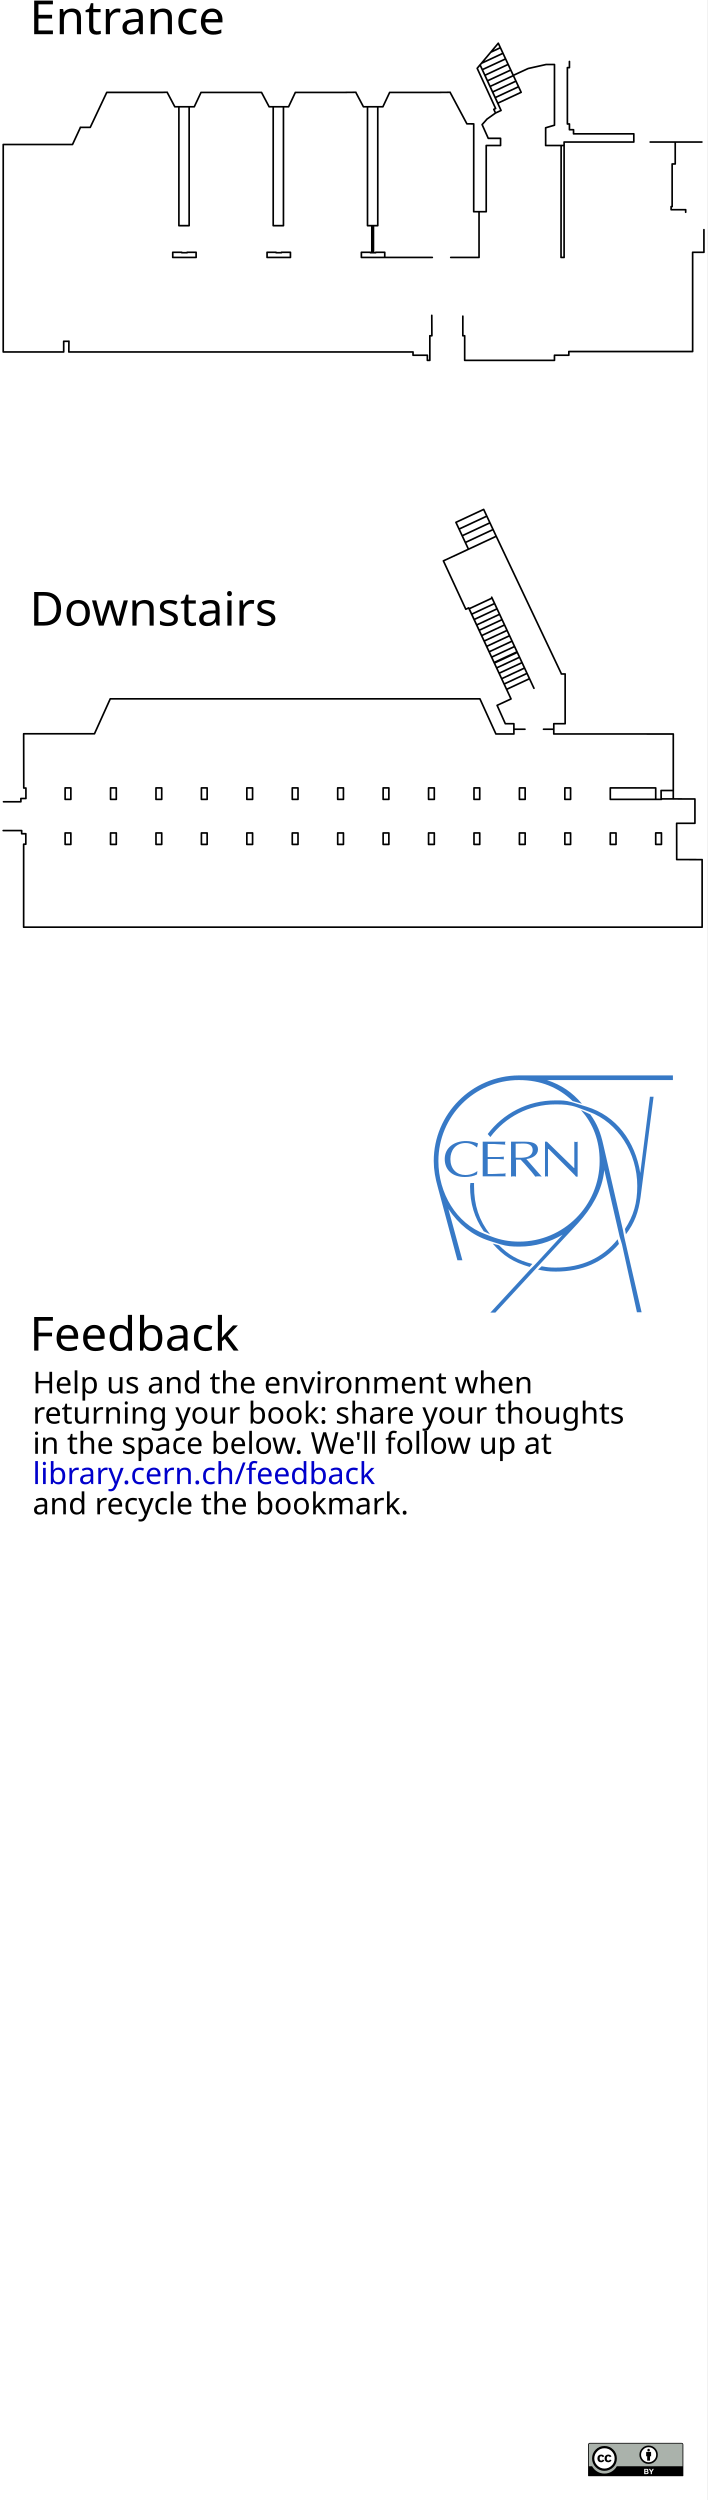
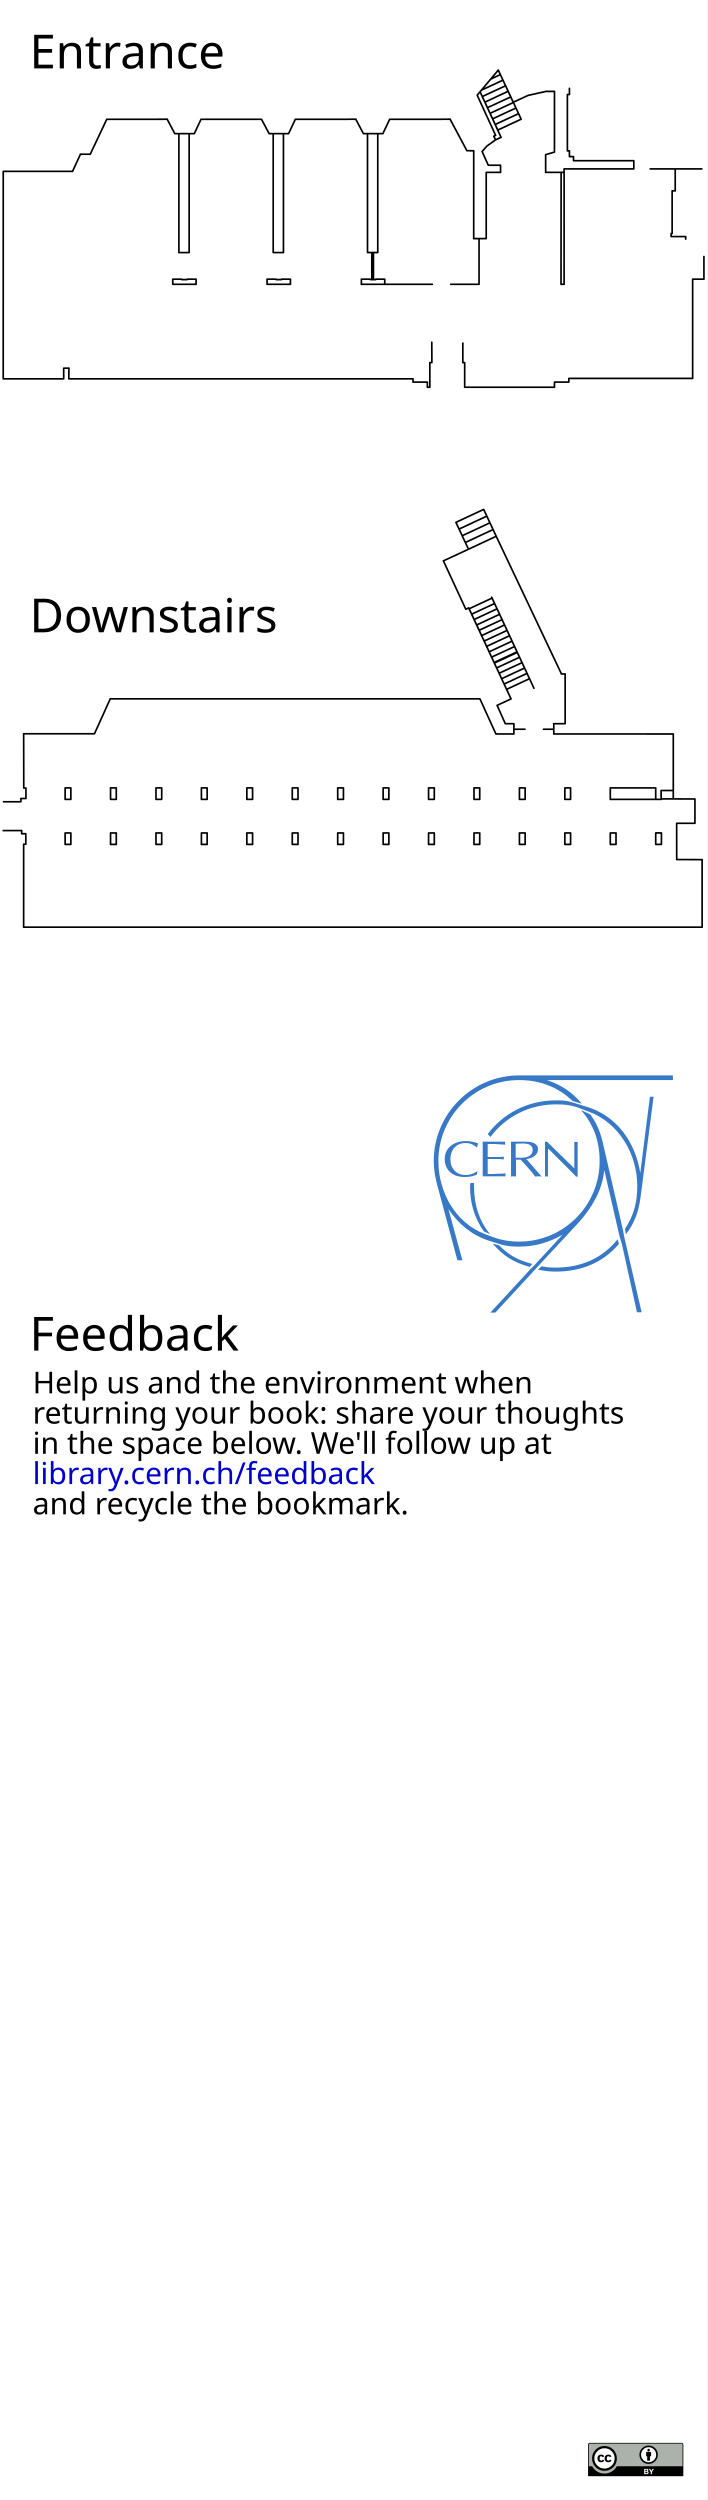
<svg xmlns="http://www.w3.org/2000/svg" width="210.472" height="744.094" id="svg2" version="1.1" style="enable-background:new">
  <defs id="defs4">
    <clipPath clipPathUnits="userSpaceOnUse" id="clipPath7362-0">
      <rect style="fill:#000000;fill-opacity:1;fill-rule:nonzero;stroke:none;display:inline;enable-background:new" id="rect7364-8" width="210.472" height="744.094" x="0" y="0" rx="79.347" ry="0" />
    </clipPath>
  </defs>
  <g id="layer5" style="display:inline" transform="translate(0,6.6406251e-6)">
    <rect style="fill:#ffffff;fill-opacity:1;fill-rule:nonzero;stroke:none;display:inline;enable-background:new" id="rect5446" width="210.472" height="744.094" x="0" y="0" />
  </g>
  <g id="layer1" transform="translate(0,-308.2677)" style="display:inline">
    <text xml:space="preserve" style="font-size:14px;font-style:normal;font-variant:normal;font-weight:normal;font-stretch:normal;text-align:start;line-height:100%;writing-mode:lr-tb;text-anchor:start;fill:#000000;fill-opacity:1;stroke:none;font-family:Verdana;-inkscape-font-specification:Verdana" x="8.813" y="710.255" id="text2825">
      <tspan id="tspan2827" x="8.813" y="710.255">Feedback</tspan>
    </text>
    <text xml:space="preserve" style="font-size:9px;font-style:normal;font-variant:normal;font-weight:normal;font-stretch:normal;text-align:start;line-height:100%;writing-mode:lr-tb;text-anchor:start;fill:#000000;fill-opacity:1;stroke:none;font-family:Verdana;-inkscape-font-specification:Verdana" x="9.723" y="722.981" id="text2829">
      <tspan x="9.723" y="722.981" id="tspan3373">Help us and the environment when</tspan>
      <tspan x="9.723" y="731.981" id="tspan3381">returning your book: share your thoughts</tspan>
      <tspan id="tspan3287" x="9.723" y="740.981">in the space below. We'll follow up at</tspan>
      <tspan x="9.723" y="749.981" id="tspan3415" style="fill:#0000cc;fill-opacity:1">library.cern.ch/feedback</tspan>
      <tspan x="9.723" y="758.981" id="tspan3417">and recycle the bookmark.</tspan>
    </text>
    <text xml:space="preserve" style="font-size:9px;font-style:normal;font-variant:normal;font-weight:normal;font-stretch:normal;text-align:start;line-height:100%;writing-mode:lr-tb;text-anchor:start;fill:#000000;fill-opacity:1;stroke:none;font-family:Verdana;-inkscape-font-specification:Verdana" x="7.235" y="767.982" id="text3399">
      <tspan id="tspan3401" x="7.235" y="767.982" />
    </text>
  </g>
  <g id="layer2" style="display:inline" transform="translate(0,6.6406251e-6)">
    <path id="path15802-0" style="fill:#3779c6;fill-opacity:1;fill-rule:nonzero;stroke:none;display:inline;enable-background:new" d="m 173.807,350.9 c -0.198,-0.297 -0.496,-0.596 -0.893,-0.991 l -7.237,-7.238 -0.199,0 0,8.229 c -0.098,-0.1 -0.297,-0.1 -0.396,-0.1 -0.198,0 -0.396,0 -0.496,0.1 l 0,-10.41 0.595,0 8.031,7.832 0.099,0 0,-7.832 c 0.198,0 0.297,0.099 0.496,0.099 0.198,0 0.297,-0.099 0.496,-0.099 l 0,10.41 -0.496,0 z m -15.07,-5.75 c 1.289,-0.199 2.181,-0.991 2.181,-2.182 0,-0.991 -0.595,-1.685 -1.884,-1.884 -0.595,-0.099 -2.479,0 -3.172,0 l 0,4.164 c 0.297,0 2.082,0.099 2.875,-0.099 z m 0,-4.66 c 2.578,0 3.767,0.793 3.767,2.281 0,1.784 -1.785,2.677 -3.469,2.875 l 3.469,3.965 0.793,0.892 0.298,0.397 c -0.298,-0.1 -0.595,-0.1 -0.893,-0.1 -0.397,0 -0.694,0 -0.991,0.1 -0.397,-0.496 -0.695,-0.892 -1.091,-1.389 l -1.983,-2.28 -1.288,-1.389 -1.388,0 0,5.057 c -0.197,-0.1 -0.495,-0.1 -0.694,-0.1 -0.297,0 -0.495,0 -0.792,0.1 l 0,-10.41 4.263,0 z m -7.833,4.56 c 0.496,0 0.992,-0.099 1.487,-0.099 0,0.099 -0.099,0.297 -0.099,0.396 0,0.1 0.099,0.299 0.099,0.397 -0.495,0 -0.991,-0.099 -1.487,-0.099 l -3.37,0 0,4.461 c 0.991,0 2.776,0 3.768,-0.099 0.495,0 1.089,0 1.585,-0.1 0,0.198 -0.099,0.297 -0.099,0.496 0,0.099 0.099,0.297 0.099,0.396 l -6.84,0 0,-10.31 6.741,0 c 0,0.198 -0.099,0.297 -0.099,0.496 0,0.099 0.099,0.297 0.099,0.396 -0.495,0 -0.991,-0.099 -1.486,-0.099 l -1.686,-0.099 -2.082,0 0,3.866 3.37,0 0,3.3e-4 z m -10.211,5.949 c -3.669,0 -5.949,-2.081 -5.949,-5.353 0,-3.371 2.776,-5.354 6.345,-5.354 1.189,0 2.478,0.297 3.57,0.695 -0.1,0.396 -0.2,0.793 -0.298,1.189 l -0.1,0 c -0.297,-0.297 -1.488,-1.289 -3.272,-1.289 -3.073,0 -4.561,2.281 -4.561,4.76 0,2.974 1.884,4.759 4.462,4.759 1.883,0 3.272,-0.893 3.569,-1.19 l -0.098,0.991 c -0.991,0.595 -2.38,0.793 -3.668,0.793 z m 2.776,2.677 c 0,-0.299 0,-0.596 0,-0.893 l -1.09,0 c 0,0.297 -0.1,0.594 -0.1,0.893 0,5.254 1.289,9.418 4.066,13.482 l 1.883,0.894 c -3.271,-4.165 -4.759,-8.627 -4.759,-14.376 z m 24.29,-25.481 c -8.427,0 -15.665,3.966 -20.224,10.014 l 0.793,0.893 c 4.461,-5.949 11.5,-9.716 19.431,-9.716 2.479,0 4.164,0.099 6.444,0.892 l 3.47,1.289 c 8.625,3.172 14.375,12.292 14.375,22.109 0,5.055 -1.09,8.824 -3.668,12.789 l 0.297,1.587 c 2.577,-3.373 3.767,-6.643 4.363,-11.106 l 3.866,-29.841 -1.091,0 -2.875,22.703 c -1.487,-9.42 -7.138,-17.053 -15.961,-19.729 l -4.561,-1.388 c -1.785,-0.497 -2.677,-0.497 -4.66,-0.497 z m -10.906,-6.048 c -13.285,0 -23.993,10.807 -23.993,24.092 0,9.617 5.354,18.539 13.781,21.712 l 2.082,0.793 c 2.579,0.992 5.254,1.488 8.13,1.488 13.286,0 23.993,-10.708 23.993,-23.993 0,-6.047 -1.884,-11.006 -5.552,-15.17 l 2.776,1.289 c 2.082,2.875 3.074,5.453 3.867,9.022 l 5.849,25.382 0.397,2.081 5.156,22.407 -1.389,0 -4.461,-20.226 -0.694,-2.28 -4.561,-19.828 c -0.595,6.247 -3.867,11.501 -7.832,15.863 l -11.798,12.689 -0.892,0.993 -11.898,12.888 -1.486,0 11.798,-12.789 1.389,-1.388 8.328,-9.022 c -3.867,2.281 -8.229,3.569 -12.889,3.569 -2.181,0 -3.668,-0.099 -5.65,-0.694 l -3.174,-0.991 c -5.354,-1.686 -9.319,-5.056 -12.294,-9.517 l 4.165,15.268 -1.487,0 -5.85,-21.811 c -0.693,-2.479 -1.189,-5.057 -1.189,-7.733 0,-13.979 11.302,-25.381 25.281,-25.48 l 0.099,0 c 0,0 0,0 0.1,0 l 45.704,0 0,1.388 -37.477,0 c 4.362,1.487 7.436,3.569 10.411,7.039 l -2.777,-0.793 c -4.263,-4.064 -9.518,-6.246 -15.962,-6.246 z m 10.906,57.006 c 7.833,0 14.178,-2.775 18.837,-8.228 l -0.397,-1.388 c -4.462,5.552 -10.707,8.427 -18.441,8.427 -1.784,0 -2.578,-0.099 -4.163,-0.398 l -1.092,0.992 c 1.983,0.396 3.173,0.594 5.255,0.594 z m -7.732,-1.387 0.793,-0.892 c -4.263,-1.09 -6.94,-2.578 -9.915,-5.552 l -1.883,-0.495 c 3.172,3.668 6.147,5.552 11.005,6.94" clip-path="url(#clipPath7362-0)" transform="translate(-2.375568,-0.6785696)" />
  </g>
  <g id="layer4" transform="translate(0,6.6406251e-6)">
-     <path id="path162122" style="fill:none;stroke:#000000;stroke-width:0.5;stroke-linecap:round;stroke-linejoin:round;stroke-miterlimit:4;stroke-opacity:1;stroke-dasharray:none" d="m 209.514,68.356 3e-4,6.739 m -81.001,18.765 0.031,6.071 -0.61,9.8e-5 0,7.322 m 24.834,-84.813 1.647,-0.763 2.776,-1.282 5.309,-1.19 2.533,0 -0.003,18.064 -2.622,0.76 m -19.525,-18.732 5.278,11.41 M 0.961,43.003 0.958,104.752 M 142.883,19.298 l -0.854,1.037 m 24.956,56.288 0.915,0 m -22.942,-41.186 2.532,-1.8 m -36.335,41.583 0,-8.054 m -0.488,8.054 0,-8.054 m 90.304,-24.895 0,6.529 -0.917,-1.73e-4 m 8.849,-6.529 -7.932,0 m -0.917,19.22 0,-12.691 M 20.484,104.752 l 102.447,0 0,0.979 M 0.958,104.752 18.958,104.754 m 95.552,-28.619 0,0.488 m 91.645,-1.526 3.359,-0.004 m -3.359,0.125 0,-0.122 m 0,29.532 0,-29.41 m -24.649,29.41 24.649,0 m -36.852,0 12.203,0 m -12.203,1.102 0,-1.102 M 23.901,37.907 l 2.959,0 m 25.169,-6.132 -2.258,-4.271 m 0.031,-0.031 -3.173,0.031 m -19.769,10.403 4.912,-10.403 m 16.84,0 -16.84,0 m 102.204,0.001 4.988,9.351 2.032,0.015 m -6.989,-9.397 -3.173,0.031 m -16.871,4.271 2.014,-4.271 m 15.437,0 -15.437,0 m 28.739,35.511 -3.722,0 m 1.586,13.607 0,-13.607 m 0,13.607 -8.421,-2.43e-4 m 6.838,-39.752 -0.003,26.145 m 3.722,-19.708 0,19.708 m -34.474,12.081 -2.685,0 m 4.271,0.122 -1.586,0 m 4.271,-0.122 -2.684,0 m 0,0.122 0,-0.122 m -1.586,0.122 0,-0.122 m -2.685,1.526 0,-1.526 m 6.956,1.526 0,-1.526 m 0,1.526 -6.956,0 m 4.881,-9.458 -3.051,0 M 108.165,31.776 105.907,27.505 m 0.03,-0.031 -3.173,0.031 m 11.196,4.271 -5.796,0 m 1.22,0 0,35.39 m 3.051,-35.39 0,35.39 m -30.264,7.932 -2.684,0 m 4.271,0.122 -1.586,0 m 4.271,-0.122 -2.685,0 m 0,0.122 0,-0.122 m -1.586,0.122 0,-0.122 m -2.684,1.526 0,-1.526 m 6.956,1.526 0,-1.526 m 0,1.526 -6.956,0 m 4.881,-9.458 -3.05,0 M 80.097,31.776 77.839,27.505 m 8.054,4.271 2.014,-4.271 m -10.068,0 -3.143,0 m 28.647,0 -15.437,0 m -2.014,4.271 -5.797,0 m 1.22,0 0,35.39 m 3.05,-35.39 0,35.39 m -30.264,7.932 -2.685,0 m 4.271,0.122 -1.586,0 m 4.271,-0.122 -2.685,0 m 0,0.122 0,-0.122 m -1.586,0.122 0,-0.122 m -2.685,1.526 0,-1.526 m 6.956,1.526 0,-1.526 m 0,1.526 -6.956,0 m 4.881,-9.458 -3.051,0 m -1.22,-35.39 -2.258,-4.271 m 8.054,4.271 2.014,-4.271 m 16.84,0 -16.84,0 m -2.014,4.271 -5.796,0 m 1.22,0 0,35.39 m 3.051,-35.39 0,35.39 m 111.6,-23.857 -0.915,0 m 0.031,-0.031 -0.031,33.346 m 0.915,-33.315 0,33.315 m 31.852,-14.217 0,-0.915 m -46.984,-39.051 -4.454,-9.579 m 14.095,25.169 0,3.143 m 7.078,-22.881 0,1.831 -0.61,-5e-6 0,16.779 0.61,0 0.001,1.709 M 18.958,101.579 l 1.526,0 m 0.031,-0.03 -0.031,3.206 m -1.526,-3.176 0,3.176 m 123.01,2.499 23.064,0 m -26.725,0 3.661,0 m 5.003,-74.715 0.549,-0.244 m -0.031,1.343 1.648,-0.763 m -7.107,-12.539 5.49,11.96 m -4.637,-12.996 6.254,13.576 m -2.166,-0.335 0.518,1.098 m 46.037,8.634 7.444,0 m -33.071,0 20.746,0 m 0,-2.441 -17.939,0 m 17.939,2.441 0,-2.441 m -20.746,2.441 0,1.037 m -5.492,0 5.492,0 m 2.807,-4.698 -1.219,0 m 1.219,0 0,1.22 m -8.298,1.342 0,2.136 m -18.915,-6.224 1.831,4.088 m -0.366,-5.735 -1.465,1.647 m 1.22,6.224 4.271,0 m 0,-2.136 -3.661,0 m 3.661,0 0,2.136 m 15.315,63.945 0.732,0 m 0,-1.525 4.271,0.002 m -40.637,-29.107 -14.156,-4.31e-4 m 50.522,30.63 0,-1.525 m -37.83,1.525 0.732,0 m -5.003,-1.523 4.271,-0.002 m 0,1.525 0,-1.525 M 0.961,43.004 l 20.621,0 m 0,0 2.38,-5.126 m 124.35,-25.016 -6.282,7.473 m 13.087,7.139 -6.805,-14.612 m 6.805,14.612 -6.956,3.234 m 6.163,-4.881 -6.956,3.234 m 6.193,-4.912 -6.956,3.234 m 6.193,-4.881 -6.956,3.234 m 6.163,-4.881 -6.926,3.203 m 6.163,-4.881 -6.926,3.234 m 6.163,-4.881 -6.925,3.203 m 6.163,-4.881 -6.437,2.99 m 5.644,-4.637 -2.868,1.342 m 58.028,47.623 0,-0.762 -4.332,0 m -61.995,31.698 -0.001,5.827 0.55,2.94e-4 0,7.322" />
-     <text xml:space="preserve" style="font-size:14px;font-style:normal;font-variant:normal;font-weight:normal;font-stretch:normal;text-align:start;line-height:150%;writing-mode:lr-tb;text-anchor:start;fill:#000000;fill-opacity:1;stroke:none;font-family:Verdana;-inkscape-font-specification:Verdana" x="8.813" y="10.179" id="text3962">
-       <tspan id="tspan3964" x="8.813" y="10.179">Entrance</tspan>
+     <path id="path162122" style="fill:none;stroke:#000000;stroke-width:0.5;stroke-linecap:round;stroke-linejoin:round;stroke-miterlimit:4;stroke-opacity:1;stroke-dasharray:none" d="m 209.514,76.356 3e-4,6.739 m -81.001,18.765 0.031,6.071 -0.61,1e-4 0,7.322 m 24.834,-84.813 1.647,-0.763 2.776,-1.282 5.309,-1.19 2.533,0 -0.003,18.064 -2.622,0.76 m -19.525,-18.732 5.278,11.41 M 0.961,51.003 0.958,112.752 M 142.883,27.298 l -0.854,1.037 m 24.956,56.288 0.915,0 m -22.942,-41.186 2.532,-1.8 m -36.335,41.583 0,-8.054 m -0.488,8.054 0,-8.054 m 90.304,-24.895 0,6.529 -0.917,-1.73e-4 m 8.849,-6.529 -7.932,0 m -0.917,19.22 0,-12.691 M 20.484,112.752 l 102.447,0 0,0.979 M 0.958,112.752 18.958,112.754 m 95.552,-28.619 0,0.488 m 91.645,-1.526 3.359,-0.004 m -3.359,0.125 0,-0.122 m 0,29.532 0,-29.41 m -24.649,29.41 24.649,0 m -36.852,0 12.203,0 m -12.203,1.102 0,-1.102 M 23.901,45.907 l 2.959,0 m 25.169,-6.132 -2.258,-4.271 m 0.031,-0.031 -3.173,0.031 m -19.769,10.403 4.912,-10.403 m 16.84,0 -16.84,0 m 102.204,0.001 4.988,9.351 2.032,0.015 m -6.989,-9.397 -3.173,0.031 m -16.871,4.271 2.014,-4.271 m 15.437,0 -15.437,0 m 28.739,35.511 -3.722,0 m 1.586,13.607 0,-13.607 m 0,13.607 -8.421,-2.43e-4 m 6.838,-39.752 -0.003,26.145 m 3.722,-19.708 0,19.708 m -34.474,12.081 -2.685,0 m 4.271,0.122 -1.586,0 m 4.271,-0.122 -2.684,0 m 0,0.122 0,-0.122 m -1.586,0.122 0,-0.122 m -2.685,1.526 0,-1.526 m 6.956,1.526 0,-1.526 m 0,1.526 -6.956,0 m 4.881,-9.458 -3.051,0 M 108.165,39.776 105.907,35.505 m 0.03,-0.031 -3.173,0.031 m 11.196,4.271 -5.796,0 m 1.22,0 0,35.39 m 3.051,-35.39 0,35.39 m -30.264,7.932 -2.684,0 m 4.271,0.122 -1.586,0 m 4.271,-0.122 -2.685,0 m 0,0.122 0,-0.122 m -1.586,0.122 0,-0.122 m -2.684,1.526 0,-1.526 m 6.956,1.526 0,-1.526 m 0,1.526 -6.956,0 m 4.881,-9.458 -3.05,0 M 80.097,39.776 77.839,35.505 m 8.054,4.271 2.014,-4.271 m -10.068,0 -3.143,0 m 28.647,0 -15.437,0 m -2.014,4.271 -5.797,0 m 1.22,0 0,35.39 m 3.05,-35.39 0,35.39 m -30.264,7.932 -2.685,0 m 4.271,0.122 -1.586,0 m 4.271,-0.122 -2.685,0 m 0,0.122 0,-0.122 m -1.586,0.122 0,-0.122 m -2.685,1.526 0,-1.526 m 6.956,1.526 0,-1.526 m 0,1.526 -6.956,0 m 4.881,-9.458 -3.051,0 m -1.22,-35.39 -2.258,-4.271 m 8.054,4.271 2.014,-4.271 m 16.84,0 -16.84,0 m -2.014,4.271 -5.796,0 m 1.22,0 0,35.39 m 3.051,-35.39 0,35.39 m 111.6,-23.857 -0.915,0 m 0.031,-0.031 -0.031,33.346 m 0.915,-33.315 0,33.315 m 31.852,-14.217 0,-0.915 m -46.984,-39.051 -4.454,-9.579 m 14.095,25.169 0,3.143 m 7.078,-22.881 0,1.831 -0.61,-5e-6 0,16.779 0.61,0 0.001,1.709 M 18.958,109.579 l 1.526,0 m 0.031,-0.03 -0.031,3.206 m -1.526,-3.176 0,3.176 m 123.01,2.499 23.064,0 m -26.725,0 3.661,0 m 5.003,-74.715 0.549,-0.244 m -0.031,1.343 1.648,-0.763 m -7.107,-12.539 5.49,11.96 m -4.637,-12.996 6.254,13.576 m -2.166,-0.335 0.518,1.098 m 46.037,8.634 7.444,0 m -33.071,0 20.746,0 m 0,-2.441 -17.939,0 m 17.939,2.441 0,-2.441 m -20.746,2.441 0,1.037 m -5.492,0 5.492,0 m 2.807,-4.698 -1.219,0 m 1.219,0 0,1.22 m -8.298,1.342 0,2.136 m -18.915,-6.224 1.831,4.088 m -0.366,-5.735 -1.465,1.647 m 1.22,6.224 4.271,0 m 0,-2.136 -3.661,0 m 3.661,0 0,2.136 m 15.315,63.945 0.732,0 m 0,-1.525 4.271,0.002 m -40.637,-29.107 -14.156,-4.31e-4 m 50.522,30.63 0,-1.525 m -37.83,1.525 0.732,0 m -5.003,-1.523 4.271,-0.002 m 0,1.525 0,-1.525 M 0.961,51.004 l 20.621,0 m 0,0 2.38,-5.126 m 124.35,-25.016 -6.282,7.473 m 13.087,7.139 -6.805,-14.612 m 6.805,14.612 -6.956,3.234 m 6.163,-4.881 -6.956,3.234 m 6.193,-4.912 -6.956,3.234 m 6.193,-4.881 -6.956,3.234 m 6.163,-4.881 -6.926,3.203 m 6.163,-4.881 -6.926,3.234 m 6.163,-4.881 -6.925,3.203 m 6.163,-4.881 -6.437,2.99 m 5.644,-4.637 -2.868,1.342 m 58.028,47.623 0,-0.762 -4.332,0 m -61.995,31.698 -0.001,5.827 0.55,3e-4 0,7.322" />
+     <text xml:space="preserve" style="font-size:13.999px;font-style:normal;font-variant:normal;font-weight:normal;font-stretch:normal;text-align:start;line-height:150%;writing-mode:lr-tb;text-anchor:start;fill:#000000;fill-opacity:1;stroke:none;font-family:Verdana;-inkscape-font-specification:Verdana" x="8.812" y="20.359" id="text3962" transform="scale(1.000079,0.9999207)">
+       <tspan id="tspan3964" x="8.812" y="20.359">Entrance</tspan>
    </text>
    <g id="g3918" transform="matrix(1.574311,0,0,1.574311,-99.9447,-77.4364)">
      <path id="path222152" style="fill:none;stroke:#000000;stroke-width:0.317;stroke-linecap:round;stroke-linejoin:round;stroke-miterlimit:4;stroke-opacity:1;stroke-dasharray:none" d="m 188.482,200.222 6.385,0.02 0,4.593 -3.455,0 0.01,6.862 4.808,0.009 m -128.272,-23.787 0.02,10.251 0.408,0 0,1.979 -0.952,0 0,0.616 -3.285,3e-5 m 114.717,-0.448 8.588,-8e-5 m -8.588,-2.166 8.588,-8e-5 m -28.435,-12.138 -1.551,-3.471 m 2.633,-1.214 -8.01,-17.215 -0.541,0.261 -4.238,-9.149 4.742,-2.203 m 12.379,26.289 -7.991,-17.215 m 13.892,14.509 -0.728,-0.002 m -6.012,0.897 -4.332,2.017 m 3.865,-3.025 -4.332,2.017 m 3.865,-3.025 -4.332,2.016 m 3.865,-3.043 -4.351,2.016 m 3.865,-3.025 -4.332,2.017 m 3.865,-3.043 -4.332,2.016 m 3.865,-3.025 -4.351,2.016 m 3.865,-3.025 -4.332,2.017 m 3.865,-3.044 -4.332,2.017 m 3.865,-3.025 -4.332,2.017 m 3.846,-3.043 -4.332,2.016 m 3.865,-3.025 -4.332,2.017 m 3.865,-3.025 -4.332,2.017 m 3.846,-3.044 -4.332,2.017 m 3.865,-3.025 -4.332,2.016 m 3.865,-3.043 -4.332,2.017 m 5.284,18.261 2.633,-1.214 m -8.047,-28.306 5.247,-2.446 m -7.618,-2.633 5.247,-2.446 m -3.473,6.255 5.247,-2.446 m -5.844,1.176 5.247,-2.446 m -5.826,1.176 5.247,-2.446 m -5.844,1.177 2.371,5.078 m 2.876,-7.525 2.371,5.079 m 0,0 12.323,26.009 m -6.031,0.915 -7.077,-15.236 m -4.332,2.017 7.076,15.236 m -2.315,-4.967 4.332,-2.016 m -4.033,15.422 -3.026,-6.649 -69.885,0 -2.988,6.611 m 0,0 -13.387,4.6e-4 m 122.819,10.717 0,-0.373 m 0,-1e-5 0,-10.305 m 5e-5,10.68 -2.305,-7.4e-4 0.009,1.585 m 2.295,-1.584 0,1.604 m -30.134,-14.228 -1.624,-0.001 m 1.624,1.943 -3.398,0 m 3.398,0 0,-1.942 m 7.543,1.942 0,-1.942 0,0 2.147,-5e-4 1e-5,0 0,-3.286 6e-4,-3.108 -5.9e-4,-3.015 m 20.444,11.353 -22.591,-0.002 m 0,-0.896 -1.942,0 m -3.51,-1.2e-4 -2.091,1.2e-4 m -96.55,19.157 3.492,-3.6e-4 -3.67e-4,0.599 0.784,-0.001 m 0,1.979 -0.411,0 m 0.411,0 0,-1.979 m -0.411,17.665 0,-15.686 m 7.842,-10.643 0,2.166 m 1.083,-2.166 0,2.166 m 0,-2.166 -1.083,0 m 1.083,10.68 -1.083,0 m 1.083,-8.514 -1.083,0 m 1.083,6.348 -1.083,0 m 0,2.166 0,-2.166 m 1.083,2.166 0,-2.166 m 7.506,-8.514 0,2.166 m 1.083,-2.166 0,2.166 m 0,-2.166 -1.083,0 m 1.083,10.68 -1.083,0 m 1.083,-8.514 -1.083,0 m 1.083,6.348 -1.083,0 m 0,2.166 0,-2.166 m 1.083,2.166 0,-2.166 m 7.506,-8.514 0,2.166 m 1.083,-2.166 0,2.166 m 0,-2.166 -1.083,0 m 1.083,10.68 -1.083,0 m 1.083,-8.514 -1.083,0 m 1.083,6.348 -1.083,0 m 0,2.166 0,-2.166 m 1.083,2.166 0,-2.166 m 7.506,-8.514 0,2.166 m 1.083,-2.166 0,2.166 m 0,-2.166 -1.083,0 m 1.083,10.68 -1.083,0 m 1.083,-8.514 -1.083,0 m 1.083,6.348 -1.083,0 m 0,2.166 0,-2.166 m 1.083,2.166 0,-2.166 m 7.506,-8.514 0,2.166 m 1.083,-2.166 0,2.166 m 0,-2.166 -1.083,0 m 1.083,10.68 -1.083,0 m 1.083,-8.514 -1.083,0 m 1.083,6.348 -1.083,0 m 0,2.166 0,-2.166 m 1.083,2.166 0,-2.166 m 7.506,-8.514 0,2.166 m 1.083,-2.166 0,2.166 m 0,-2.166 -1.083,0 m 1.083,10.68 -1.083,0 m 1.083,-8.514 -1.083,0 m 1.083,6.348 -1.083,0 m 0,2.166 0,-2.166 m 1.083,2.166 0,-2.166 m 7.506,-8.514 0,2.166 m 1.083,-2.166 0,2.166 m 0,-2.166 -1.083,0 m 1.083,10.68 -1.083,0 m 1.083,-8.514 -1.083,0 m 1.083,6.348 -1.083,0 m 0,2.166 0,-2.166 m 1.083,2.166 0,-2.166 m 7.506,-8.514 0,2.166 m 1.083,-2.166 0,2.166 m 0,-2.166 -1.083,0 m 1.083,10.68 -1.083,0 m 1.083,-8.514 -1.083,0 m 1.083,6.348 -1.083,0 m 0,2.166 0,-2.166 m 1.083,2.166 0,-2.166 m 7.506,-8.514 0,2.166 m 1.083,-2.166 0,2.166 m 0,-2.166 -1.083,0 m 1.083,10.68 -1.083,0 m 1.083,-8.514 -1.083,0 m 1.083,6.348 -1.083,0 m 0,2.166 0,-2.166 m 1.083,2.166 0,-2.166 m 7.506,-8.514 0,2.166 m 1.083,-2.166 0,2.166 m 0,-2.166 -1.083,0 m 1.083,10.68 -1.083,0 m 1.083,-8.514 -1.083,0 m 1.083,6.348 -1.083,0 m -2e-5,2.166 0,-2.166 m 1.083,2.166 0,-2.166 m 7.506,-8.514 0,2.166 m 1.083,-2.166 0,2.166 m 0,-2.166 -1.083,0 m 1.083,10.68 -1.083,0 m 1.083,-8.514 -1.083,0 m 1.083,6.348 -1.083,0 m 0,2.166 0,-2.166 m 1.083,2.166 0,-2.166 m 7.506,-8.514 0,2.166 m 1.083,-2.166 0,2.166 m 0,-2.166 -1.083,0 m 1.083,10.68 -1.083,0 m 1.083,-8.514 -1.083,0 m 1.083,6.348 -1.083,0 m 0,2.166 0,-2.166 m 1.083,2.166 0,-2.166 m 7.506,-8.514 0,2.166 m 1.083,8.514 -1.083,0 m 1.083,-2.166 -1.083,0 m 0,2.166 0,-2.166 m 1.083,2.166 0,-2.166 m 16.281,17.814 -128.272,0 m 128.272,0 0,-12.774 m -8.776,-13.48 0,2.091 m 1.083,8.514 -1.083,0 m 1.083,-8.514 -1.083,0 m 1.083,6.348 -1.083,0 m 0,2.166 0,-2.166 m 1.083,2.166 0,-2.166" />
    </g>
-     <text xml:space="preserve" style="font-size:14px;font-style:normal;font-variant:normal;font-weight:normal;font-stretch:normal;text-align:start;line-height:150%;writing-mode:lr-tb;text-anchor:start;fill:#000000;fill-opacity:1;stroke:none;font-family:Verdana;-inkscape-font-specification:Verdana" x="8.813" y="186.212" id="text3966">
-       <tspan id="tspan3968" x="8.813" y="186.212">Downstairs</tspan>
+     <text xml:space="preserve" style="font-size:14px;font-style:normal;font-variant:normal;font-weight:normal;font-stretch:normal;text-align:start;line-height:150%;writing-mode:lr-tb;text-anchor:start;fill:#000000;fill-opacity:1;stroke:none;font-family:Verdana;-inkscape-font-specification:Verdana" x="8.813" y="188.212" id="text3966">
+       <tspan id="tspan3968" x="8.813" y="188.212">Downstairs</tspan>
    </text>
  </g>
  <g id="layer3" transform="translate(0,6.6406251e-6)">
    <g style="enable-background:new" id="layer1-5" transform="matrix(0.2362205,0,0,0.2362205,175.0394,727.0866)">
      <g id="g260" transform="matrix(0.9937728,0,0,0.9936696,-177.6927,6.25128e-7)">
        <path style="fill:#aab2ab" d="m 181.966,0.511 114.064,0.203 c 1.594,0 3.018,-0.236 3.018,3.181 l -0.14,37.567 -119.82,0 0,-37.707 c 0,-1.685 0.163,-3.244 2.878,-3.244 z" nodetypes="ccccccc" id="path3817_1_" />
        <path id="path263" d="m 297.296,0 -116.229,0 c -1.247,0 -2.261,1.014 -2.261,2.261 l 0,39.497 c 0,0.282 0.229,0.51 0.511,0.51 l 119.73,0 c 0.282,0 0.511,-0.229 0.511,-0.51 l 0,-39.497 C 299.558,1.014 298.543,0 297.296,0 z m -116.229,1.021 116.229,0 c 0.684,0 1.24,0.556 1.24,1.239 0,0 0,15.948 0,27.45 l -83.344,0 c -3.045,5.506 -8.911,9.244 -15.644,9.244 -6.735,0 -12.6,-3.735 -15.644,-9.244 l -4.078,0 c 0,-11.501 0,-27.45 0,-27.45 1e-5,-0.684 0.556,-1.239 1.24,-1.239 z" />
        <g id="g265" enable-background="new    ">
          <path style="fill:#ffffff" id="path267" d="m 253.078,32.956 c 0.317,0 0.607,0.028 0.87,0.084 0.262,0.056 0.485,0.147 0.673,0.275 0.187,0.127 0.332,0.297 0.435,0.508 0.103,0.212 0.154,0.473 0.154,0.784 0,0.336 -0.076,0.615 -0.229,0.839 -0.152,0.225 -0.379,0.407 -0.678,0.551 0.412,0.118 0.72,0.325 0.923,0.621 0.203,0.296 0.305,0.652 0.305,1.069 0,0.336 -0.065,0.627 -0.196,0.873 -0.131,0.245 -0.308,0.446 -0.528,0.602 -0.222,0.156 -0.475,0.271 -0.758,0.346 -0.284,0.075 -0.575,0.112 -0.875,0.112 l -3.236,0 0,-6.664 3.142,0 0,10e-6 z m -0.188,2.695 c 0.262,0 0.477,-0.062 0.646,-0.187 0.168,-0.124 0.252,-0.325 0.252,-0.604 0,-0.155 -0.028,-0.283 -0.084,-0.382 -0.057,-0.1 -0.131,-0.177 -0.225,-0.233 -0.094,-0.056 -0.201,-0.095 -0.322,-0.116 -0.121,-0.021 -0.248,-0.032 -0.378,-0.032 l -1.374,0 0,1.555 1.485,0 z m 0.086,2.828 c 0.144,0 0.28,-0.014 0.411,-0.042 0.131,-0.028 0.246,-0.075 0.347,-0.14 0.1,-0.065 0.179,-0.154 0.238,-0.267 0.06,-0.111 0.089,-0.255 0.089,-0.429 0,-0.342 -0.097,-0.586 -0.29,-0.732 -0.193,-0.146 -0.449,-0.219 -0.767,-0.219 l -1.6,0 0,1.828 1.571,0 z" />
          <path style="fill:#ffffff" id="path269" d="m 255.789,32.956 1.644,0 1.561,2.632 1.551,-2.632 1.634,0 -2.474,4.106 0,2.558 -1.469,0 0,-2.595 -2.446,-4.069 z" />
        </g>
        <g transform="matrix(0.872921,0,0,0.872921,50.12536,143.2144)" id="g5908_1_">
          <path style="fill:#ffffff" d="m 186.901,-141.46 c 0.006,8.681 -7.028,15.722 -15.708,15.727 -8.68,0.006 -15.722,-7.027 -15.727,-15.708 0,-0.006 0,-0.012 0,-0.019 -0.005,-8.681 7.028,-15.722 15.708,-15.727 8.681,-0.006 15.722,7.027 15.727,15.708 0,0.006 0,0.012 0,0.018 z" rx="22.94" type="arc" cy="264.358" ry="22.94" cx="296.354" id="path5906_1_" />
          <g transform="translate(-289.6157,99.0653)" id="g5706_1_">
            <path d="m 473.576,-253.328 c 3.485,3.485 5.228,7.754 5.228,12.802 0,5.049 -1.713,9.272 -5.138,12.668 -3.635,3.577 -7.932,5.364 -12.889,5.364 -4.898,0 -9.12,-1.773 -12.665,-5.32 -3.546,-3.546 -5.318,-7.783 -5.318,-12.713 0,-4.929 1.773,-9.196 5.318,-12.802 3.455,-3.487 7.677,-5.229 12.665,-5.229 5.048,-10e-6 9.314,1.743 12.799,5.229 z m -23.118,2.345 c -2.947,2.976 -4.42,6.463 -4.42,10.462 0,3.998 1.458,7.455 4.374,10.371 2.917,2.917 6.388,4.374 10.417,4.374 4.029,0 7.53,-1.472 10.507,-4.418 2.826,-2.736 4.239,-6.177 4.239,-10.326 0,-4.118 -1.436,-7.613 -4.308,-10.485 -2.871,-2.871 -6.35,-4.307 -10.438,-4.307 -4.088,1e-5 -7.546,1.443 -10.372,4.329 z m 7.754,8.703 c -0.45,-0.982 -1.124,-1.473 -2.023,-1.473 -1.589,0 -2.383,1.07 -2.383,3.209 0,2.14 0.794,3.208 2.383,3.208 1.049,0 1.799,-0.521 2.249,-1.565 l 2.203,1.173 c -1.05,1.865 -2.625,2.798 -4.725,2.798 -1.62,0 -2.918,-0.497 -3.892,-1.489 -0.976,-0.993 -1.463,-2.363 -1.463,-4.109 0,-1.715 0.502,-3.077 1.507,-4.085 1.005,-1.009 2.257,-1.513 3.758,-1.513 2.22,0 3.81,0.875 4.771,2.623 l -2.384,1.221 z m 10.363,0 c -0.451,-0.982 -1.111,-1.473 -1.982,-1.473 -1.621,0 -2.432,1.07 -2.432,3.209 0,2.14 0.811,3.208 2.432,3.208 1.051,0 1.787,-0.521 2.207,-1.565 l 2.252,1.173 c -1.048,1.865 -2.621,2.798 -4.718,2.798 -1.618,0 -2.913,-0.497 -3.886,-1.489 -0.972,-0.993 -1.459,-2.363 -1.459,-4.109 0,-1.715 0.494,-3.077 1.483,-4.085 0.988,-1.009 2.245,-1.513 3.773,-1.513 2.216,0 3.804,0.875 4.761,2.623 l -2.431,1.221 z" id="path5708_1_" />
          </g>
        </g>
        <g id="g275">
          <circle style="fill:#ffffff" id="circle277" r="10.807" cy="15.313" cx="255.551" d="m 266.358,15.313 c 0,5.968 -4.838,10.807 -10.807,10.807 -5.968,0 -10.807,-4.838 -10.807,-10.807 0,-5.968 4.838,-10.807 10.807,-10.807 5.968,0 10.807,4.838 10.807,10.807 z" />
          <g id="g279">
            <path id="path281" d="m 258.678,12.187 c 0,-0.416 -0.338,-0.754 -0.753,-0.754 l -4.773,0 c -0.415,0 -0.753,0.337 -0.753,0.754 l 0,4.773 1.331,0 0,5.652 3.617,0 0,-5.652 1.331,0 0,-4.773 10e-6,0 z" />
            <circle id="circle283" r="1.633" cy="9.172" cx="255.539" d="m 257.171,9.172 c 0,0.902 -0.731,1.633 -1.633,1.633 -0.902,0 -1.633,-0.731 -1.633,-1.633 0,-0.902 0.731,-1.633 1.633,-1.633 0.902,0 1.633,0.731 1.633,1.633 z" />
          </g>
          <path style="fill-rule:evenodd" id="path285" d="m 255.524,3.407 c -3.232,0 -5.969,1.128 -8.208,3.384 -2.298,2.333 -3.446,5.096 -3.446,8.285 0,3.189 1.148,5.932 3.446,8.227 2.298,2.294 5.034,3.442 8.208,3.442 3.213,0 5.998,-1.156 8.354,-3.471 2.22,-2.197 3.33,-4.93 3.33,-8.197 0,-3.268 -1.13,-6.029 -3.388,-8.285 -2.26,-2.256 -5.024,-3.384 -8.296,-3.384 z m 0.029,2.1 c 2.648,0 4.897,0.934 6.747,2.801 1.869,1.847 2.804,4.103 2.804,6.768 0,2.684 -0.915,4.911 -2.745,6.68 -1.929,1.906 -4.196,2.859 -6.806,2.859 -2.61,0 -4.859,-0.943 -6.747,-2.83 -1.89,-1.887 -2.833,-4.123 -2.833,-6.709 0,-2.587 0.954,-4.842 2.862,-6.768 1.83,-1.867 4.069,-2.801 6.718,-2.801 z" clip-rule="evenodd" />
        </g>
      </g>
    </g>
  </g>
</svg>
